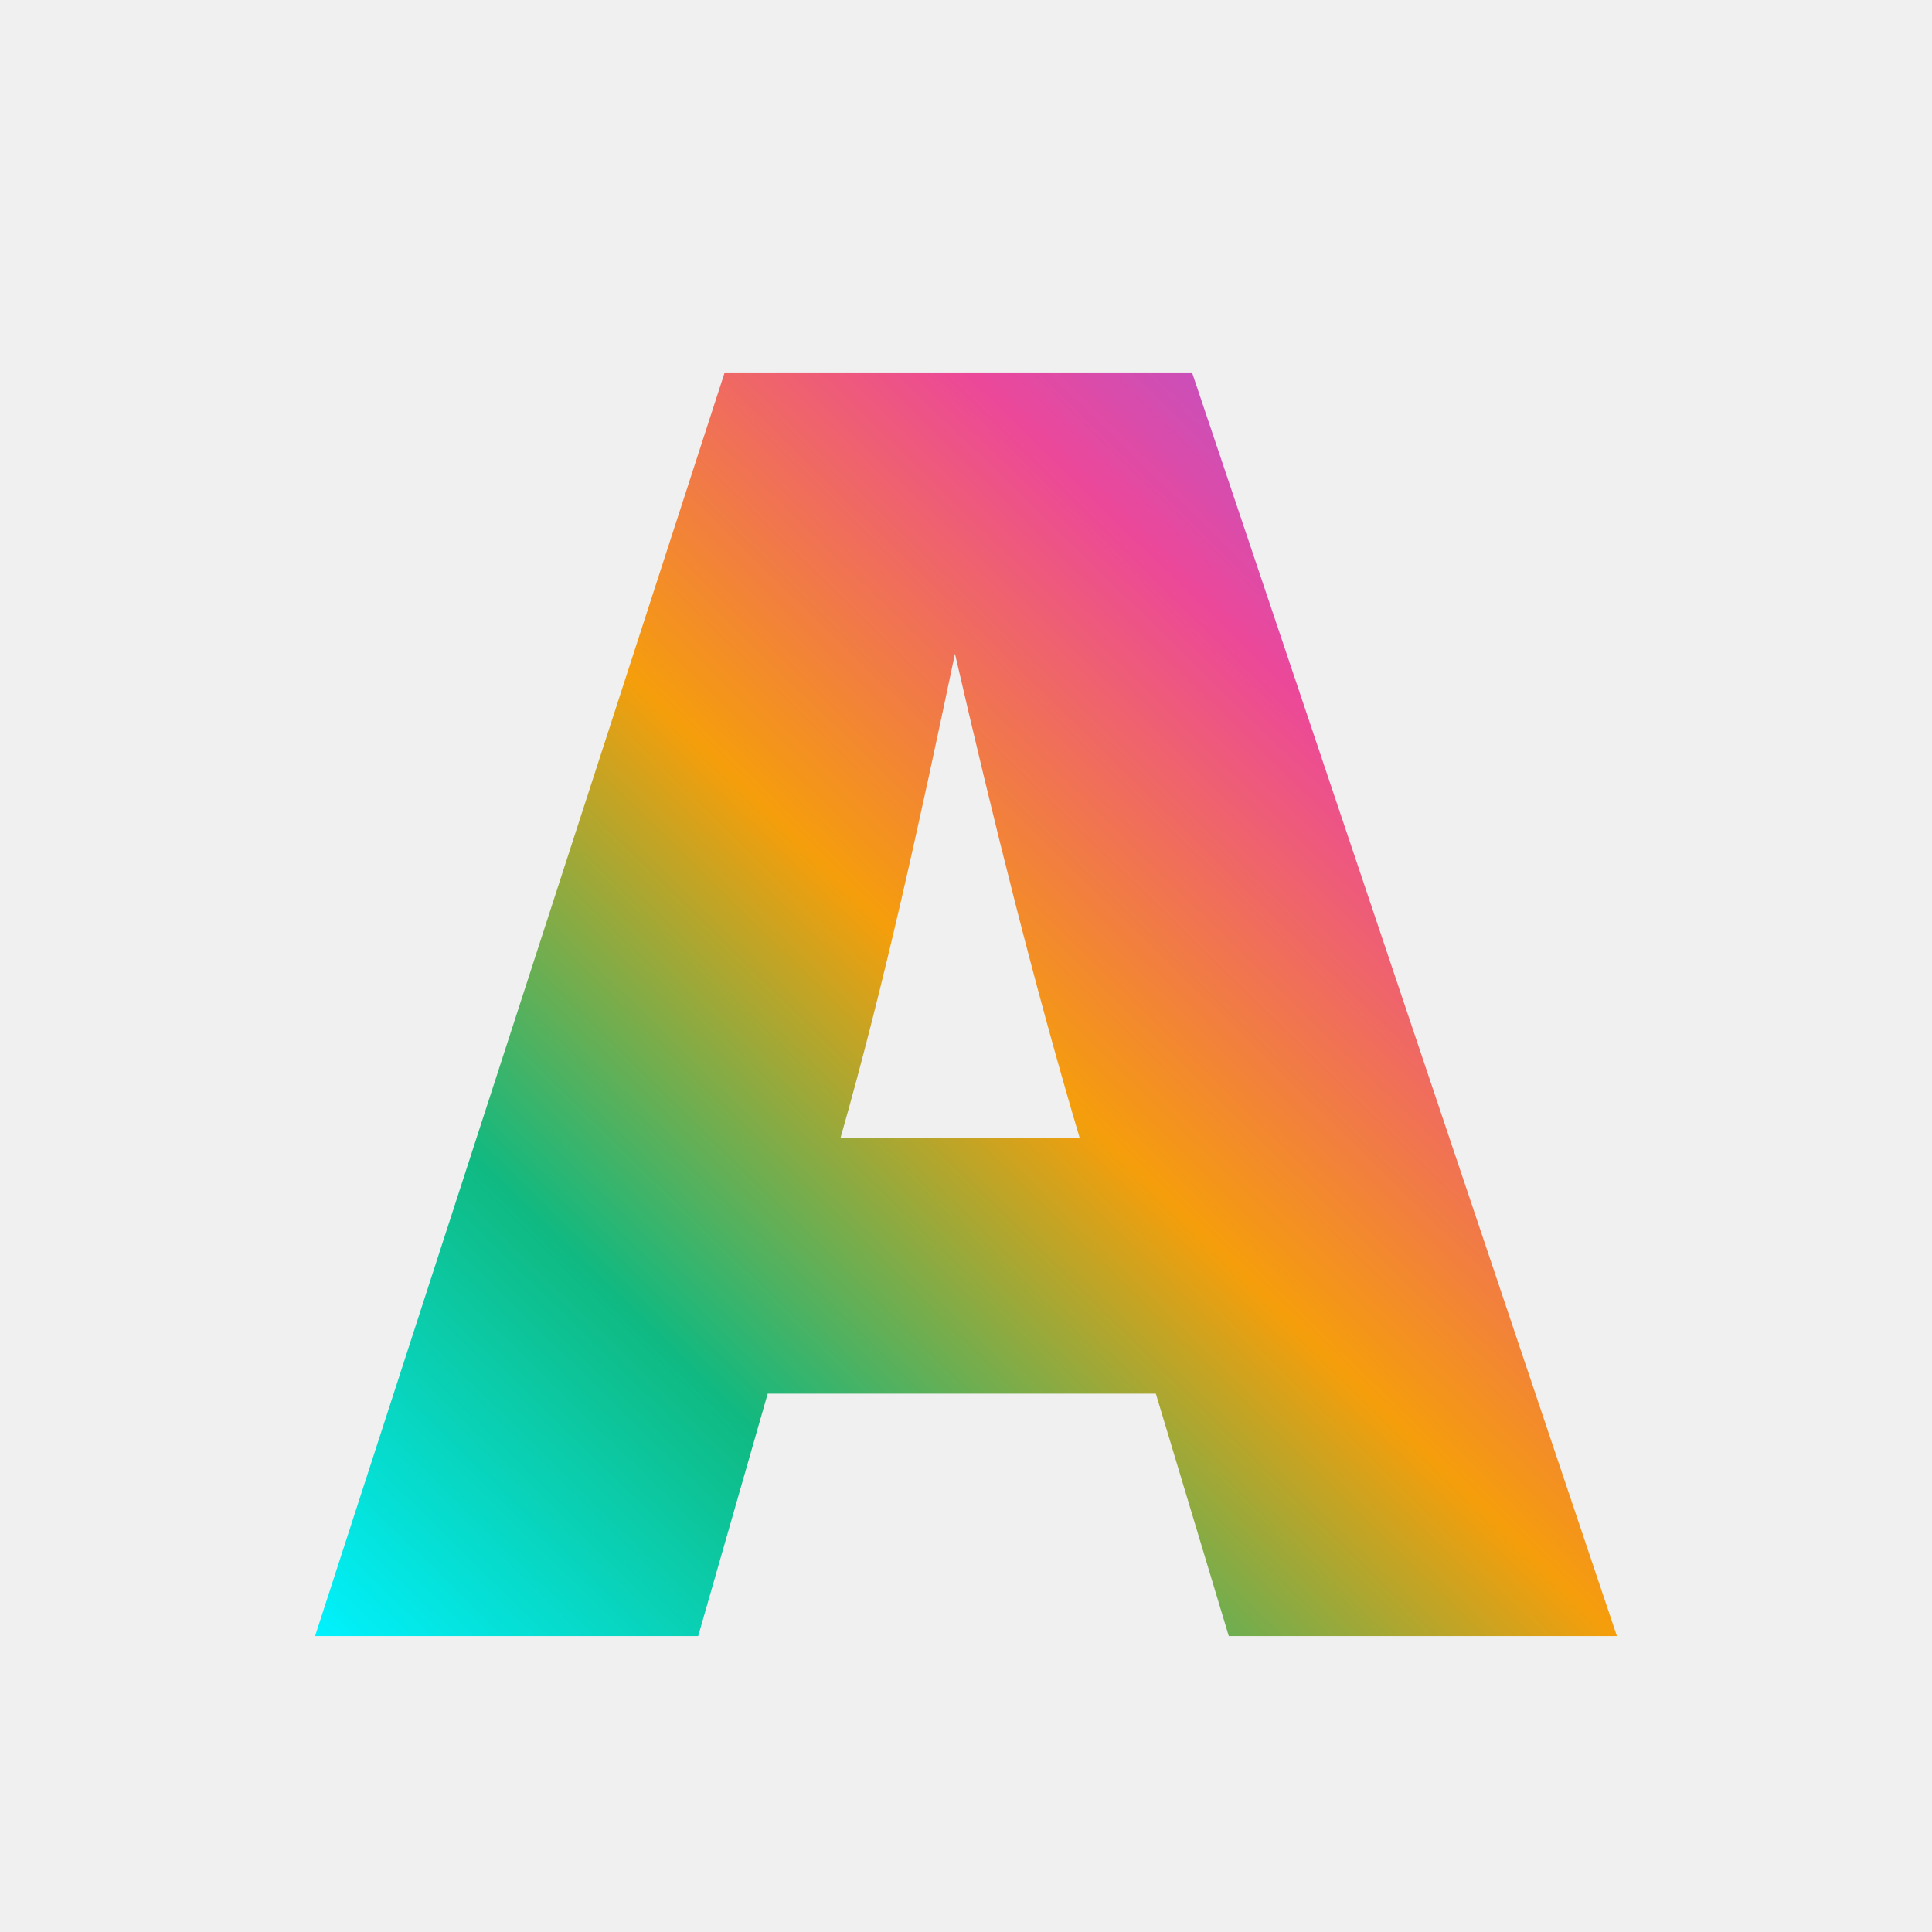
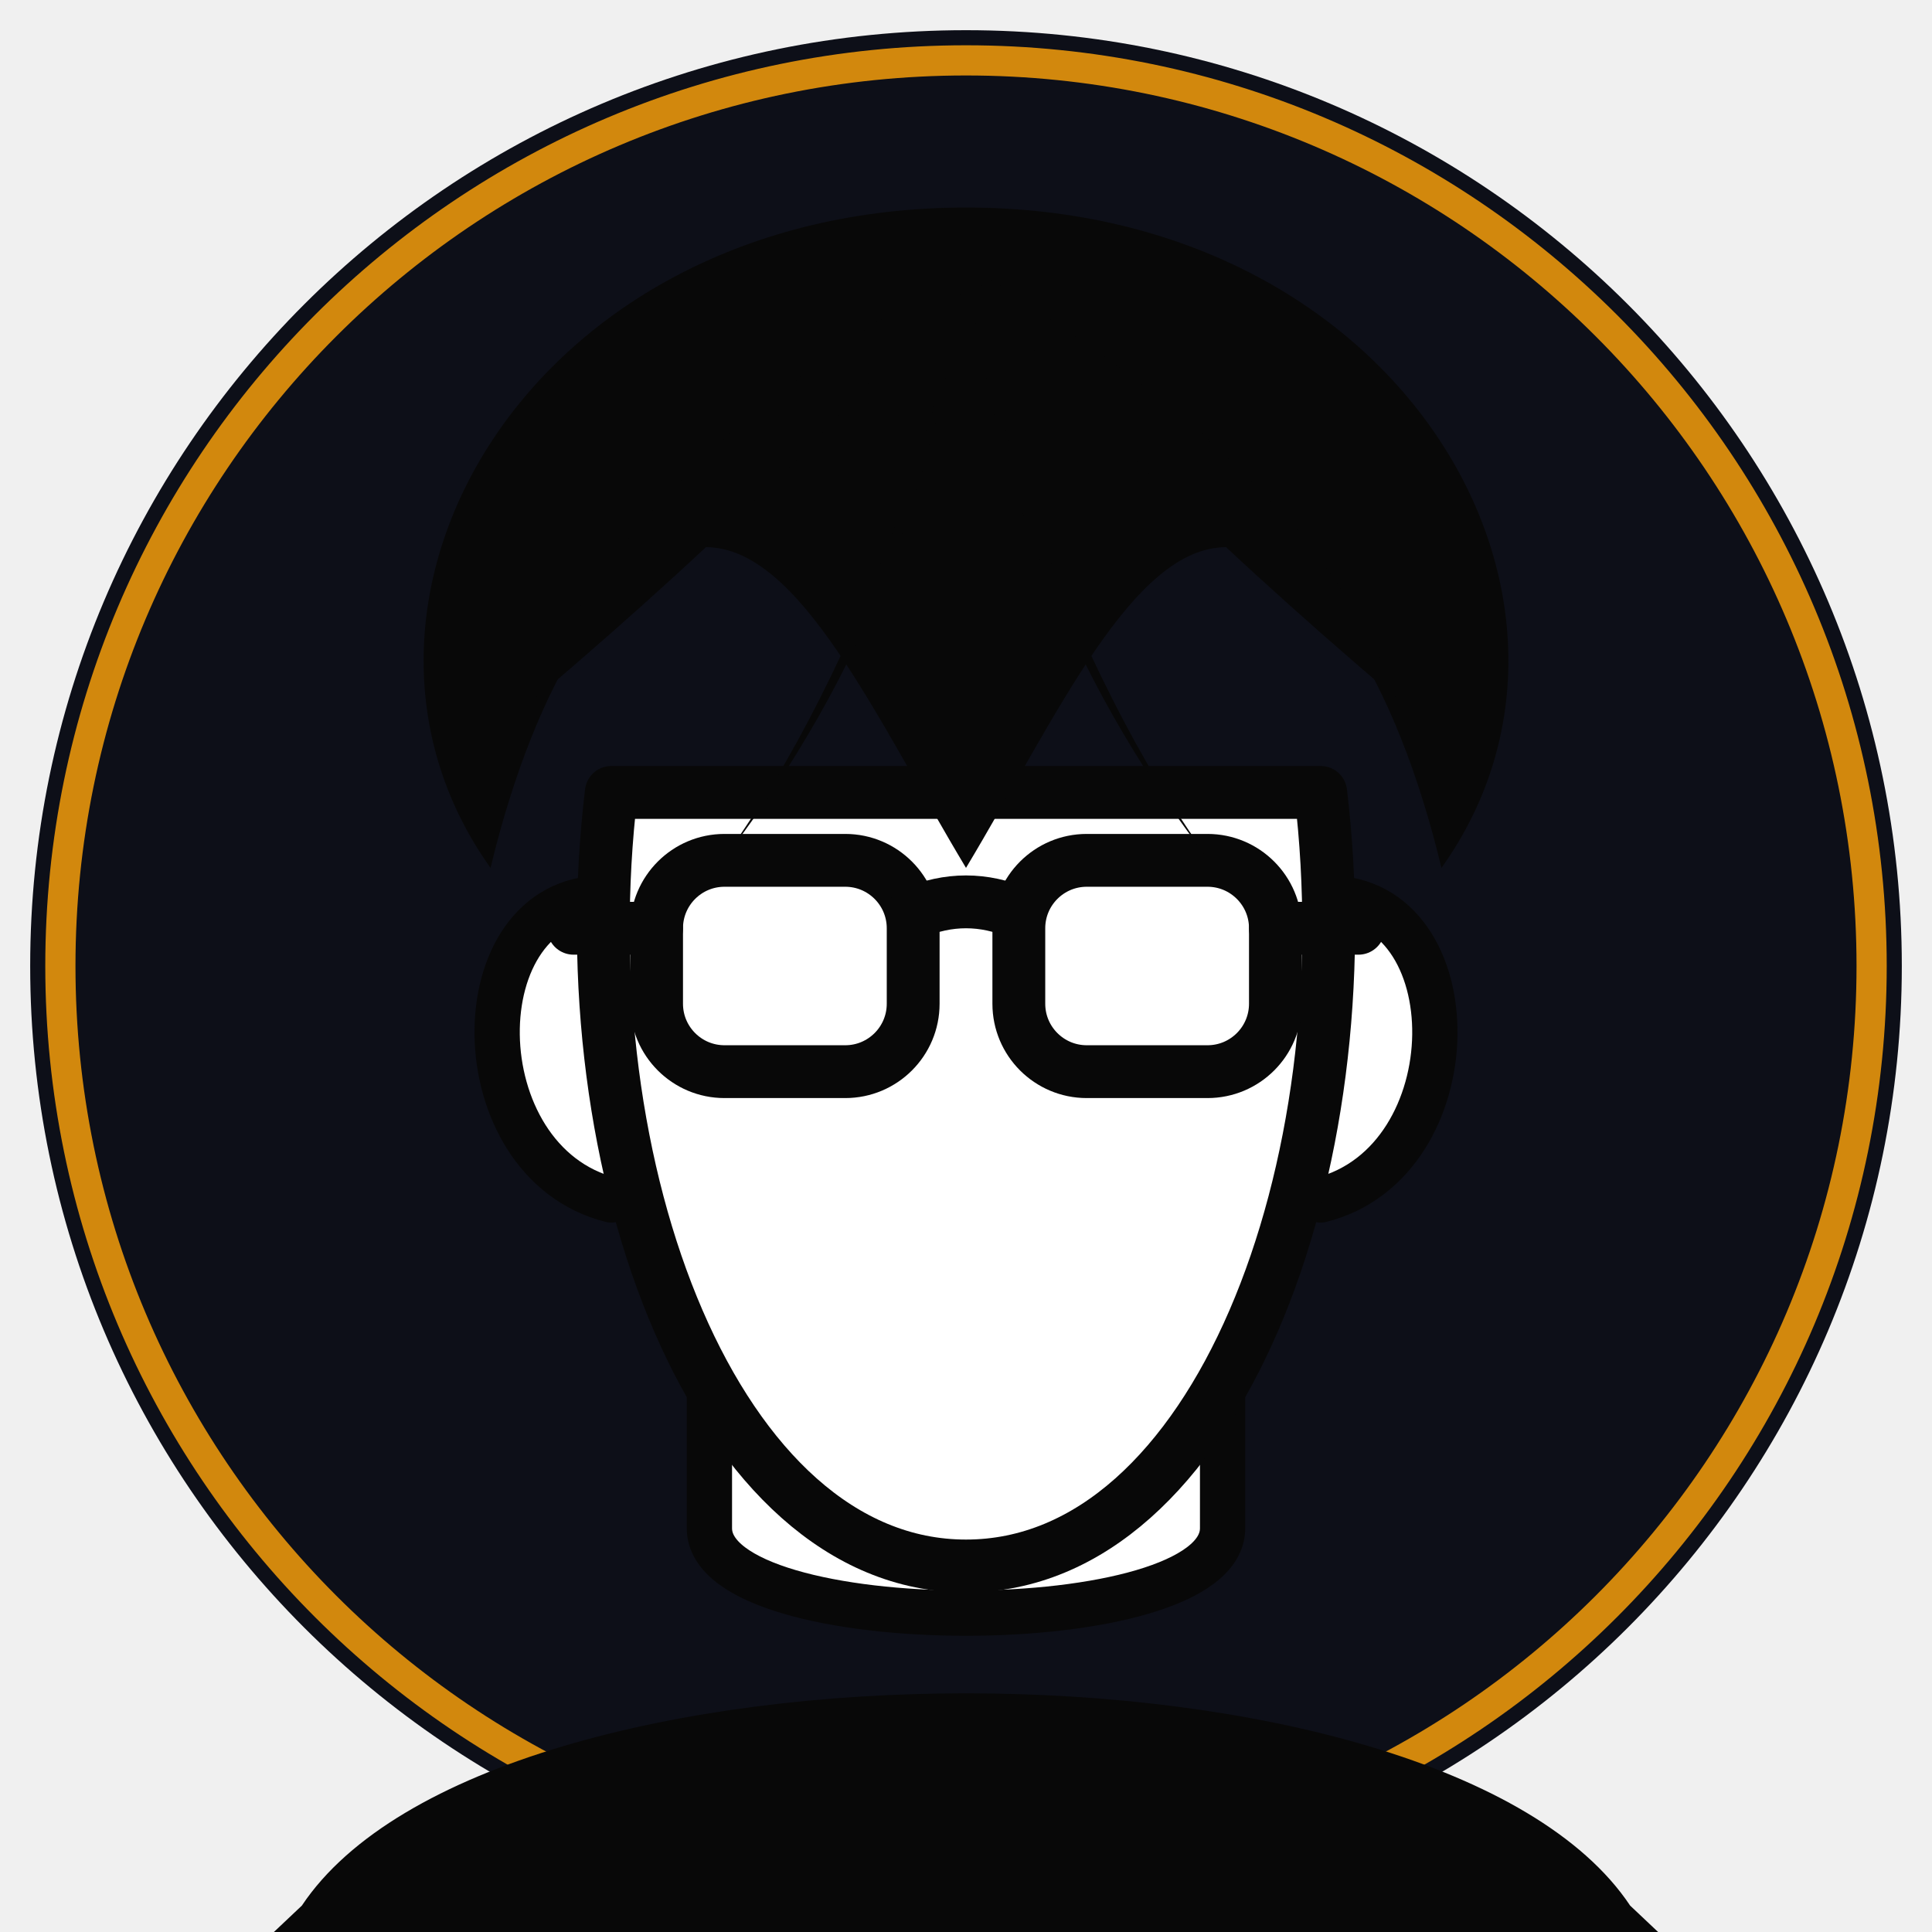
<svg xmlns="http://www.w3.org/2000/svg" viewBox="0 0 512 512" width="512" height="512">
-   <defs>
-     <linearGradient id="fiveThemeBlendGrad" x1="0%" y1="100%" x2="100%" y2="0%">
-       <stop offset="0%" stop-color="#00f2fe" />
-       <stop offset="25%" stop-color="#10b981" />
-       <stop offset="50%" stop-color="#f59e0b" />
-       <stop offset="75%" stop-color="#ec4899" />
-       <stop offset="100%" stop-color="#8b5cf6" />
-     </linearGradient>
-   </defs>
-   <text x="50%" y="52%" font-family="'Space Grotesk', 'Plus Jakarta Sans', 'Inter', system-ui, sans-serif" font-weight="900" font-size="460" fill="url(#fiveThemeBlendGrad)" text-anchor="middle" dominant-baseline="central">A</text>
+   <circle cx="256" cy="256" r="248" fill="#0d0f18" />
+   <circle cx="256" cy="256" r="240" fill="none" stroke="#f59e0b" stroke-width="8" opacity="0.85" />
+   <g transform="translate(0, 10)">
+     <path d="M 160 228 C 122 228 122 298 162 308" fill="#ffffff" stroke="#080808" stroke-width="12" stroke-linecap="round" />
+     <path d="M 352 228 C 390 228 390 298 350 308" fill="#ffffff" stroke="#080808" stroke-width="12" stroke-linecap="round" />
+     <path d="M 188 340 L 188 395 C 188 425 324 425 324 395 L 324 340 Z" fill="#ffffff" stroke="#080808" stroke-width="12" />
+     <path d="M 80 495 C 130 420 382 420 432 495 L 450 512 L 62 512 Z" fill="#080808" />
+     <path d="M 162 200 C 150 300 190 405 256 405 C 322 405 362 300 350 200 Z" fill="#ffffff" stroke="#080808" stroke-width="14" stroke-linejoin="round" />
+     <rect x="174" y="218" width="68" height="56" rx="18" fill="#ffffff" stroke="#080808" stroke-width="14" />
+     <rect x="270" y="218" width="68" height="56" rx="18" fill="#ffffff" stroke="#080808" stroke-width="14" />
+     <path d="M 242 232 Q 256 226 270 232" fill="none" stroke="#080808" stroke-width="14" stroke-linecap="round" />
+     <path d="M 152 236 L 174 236 M 338 236 L 360 236" stroke="#080808" stroke-width="14" stroke-linecap="round" />
+     <path d="M 130 220 C 80 150 140 45 256 45 C 372 45 432 150 382 220 C 370 170 348 135 325 135 C 300 135 280 180 256 220 C 232 180 212 135 187 135 C 164 135 142 170 130 220 Z" fill="#080808" />
+     <path d="M 256 60 C 235 90 195 130 142 175 C 158 130 200 95 256 60 Z" fill="#080808" />
+     <path d="M 256 60 C 277 90 317 130 370 175 C 354 130 312 95 256 60 Z" fill="#080808" />
+     <path d="M 256 60 C 248 110 220 185 182 230 C 215 190 245 140 256 60 Z" fill="#080808" />
+     <path d="M 256 60 C 264 110 292 185 330 230 C 297 190 267 140 256 60 Z" fill="#080808" />
+   </g>
</svg>
